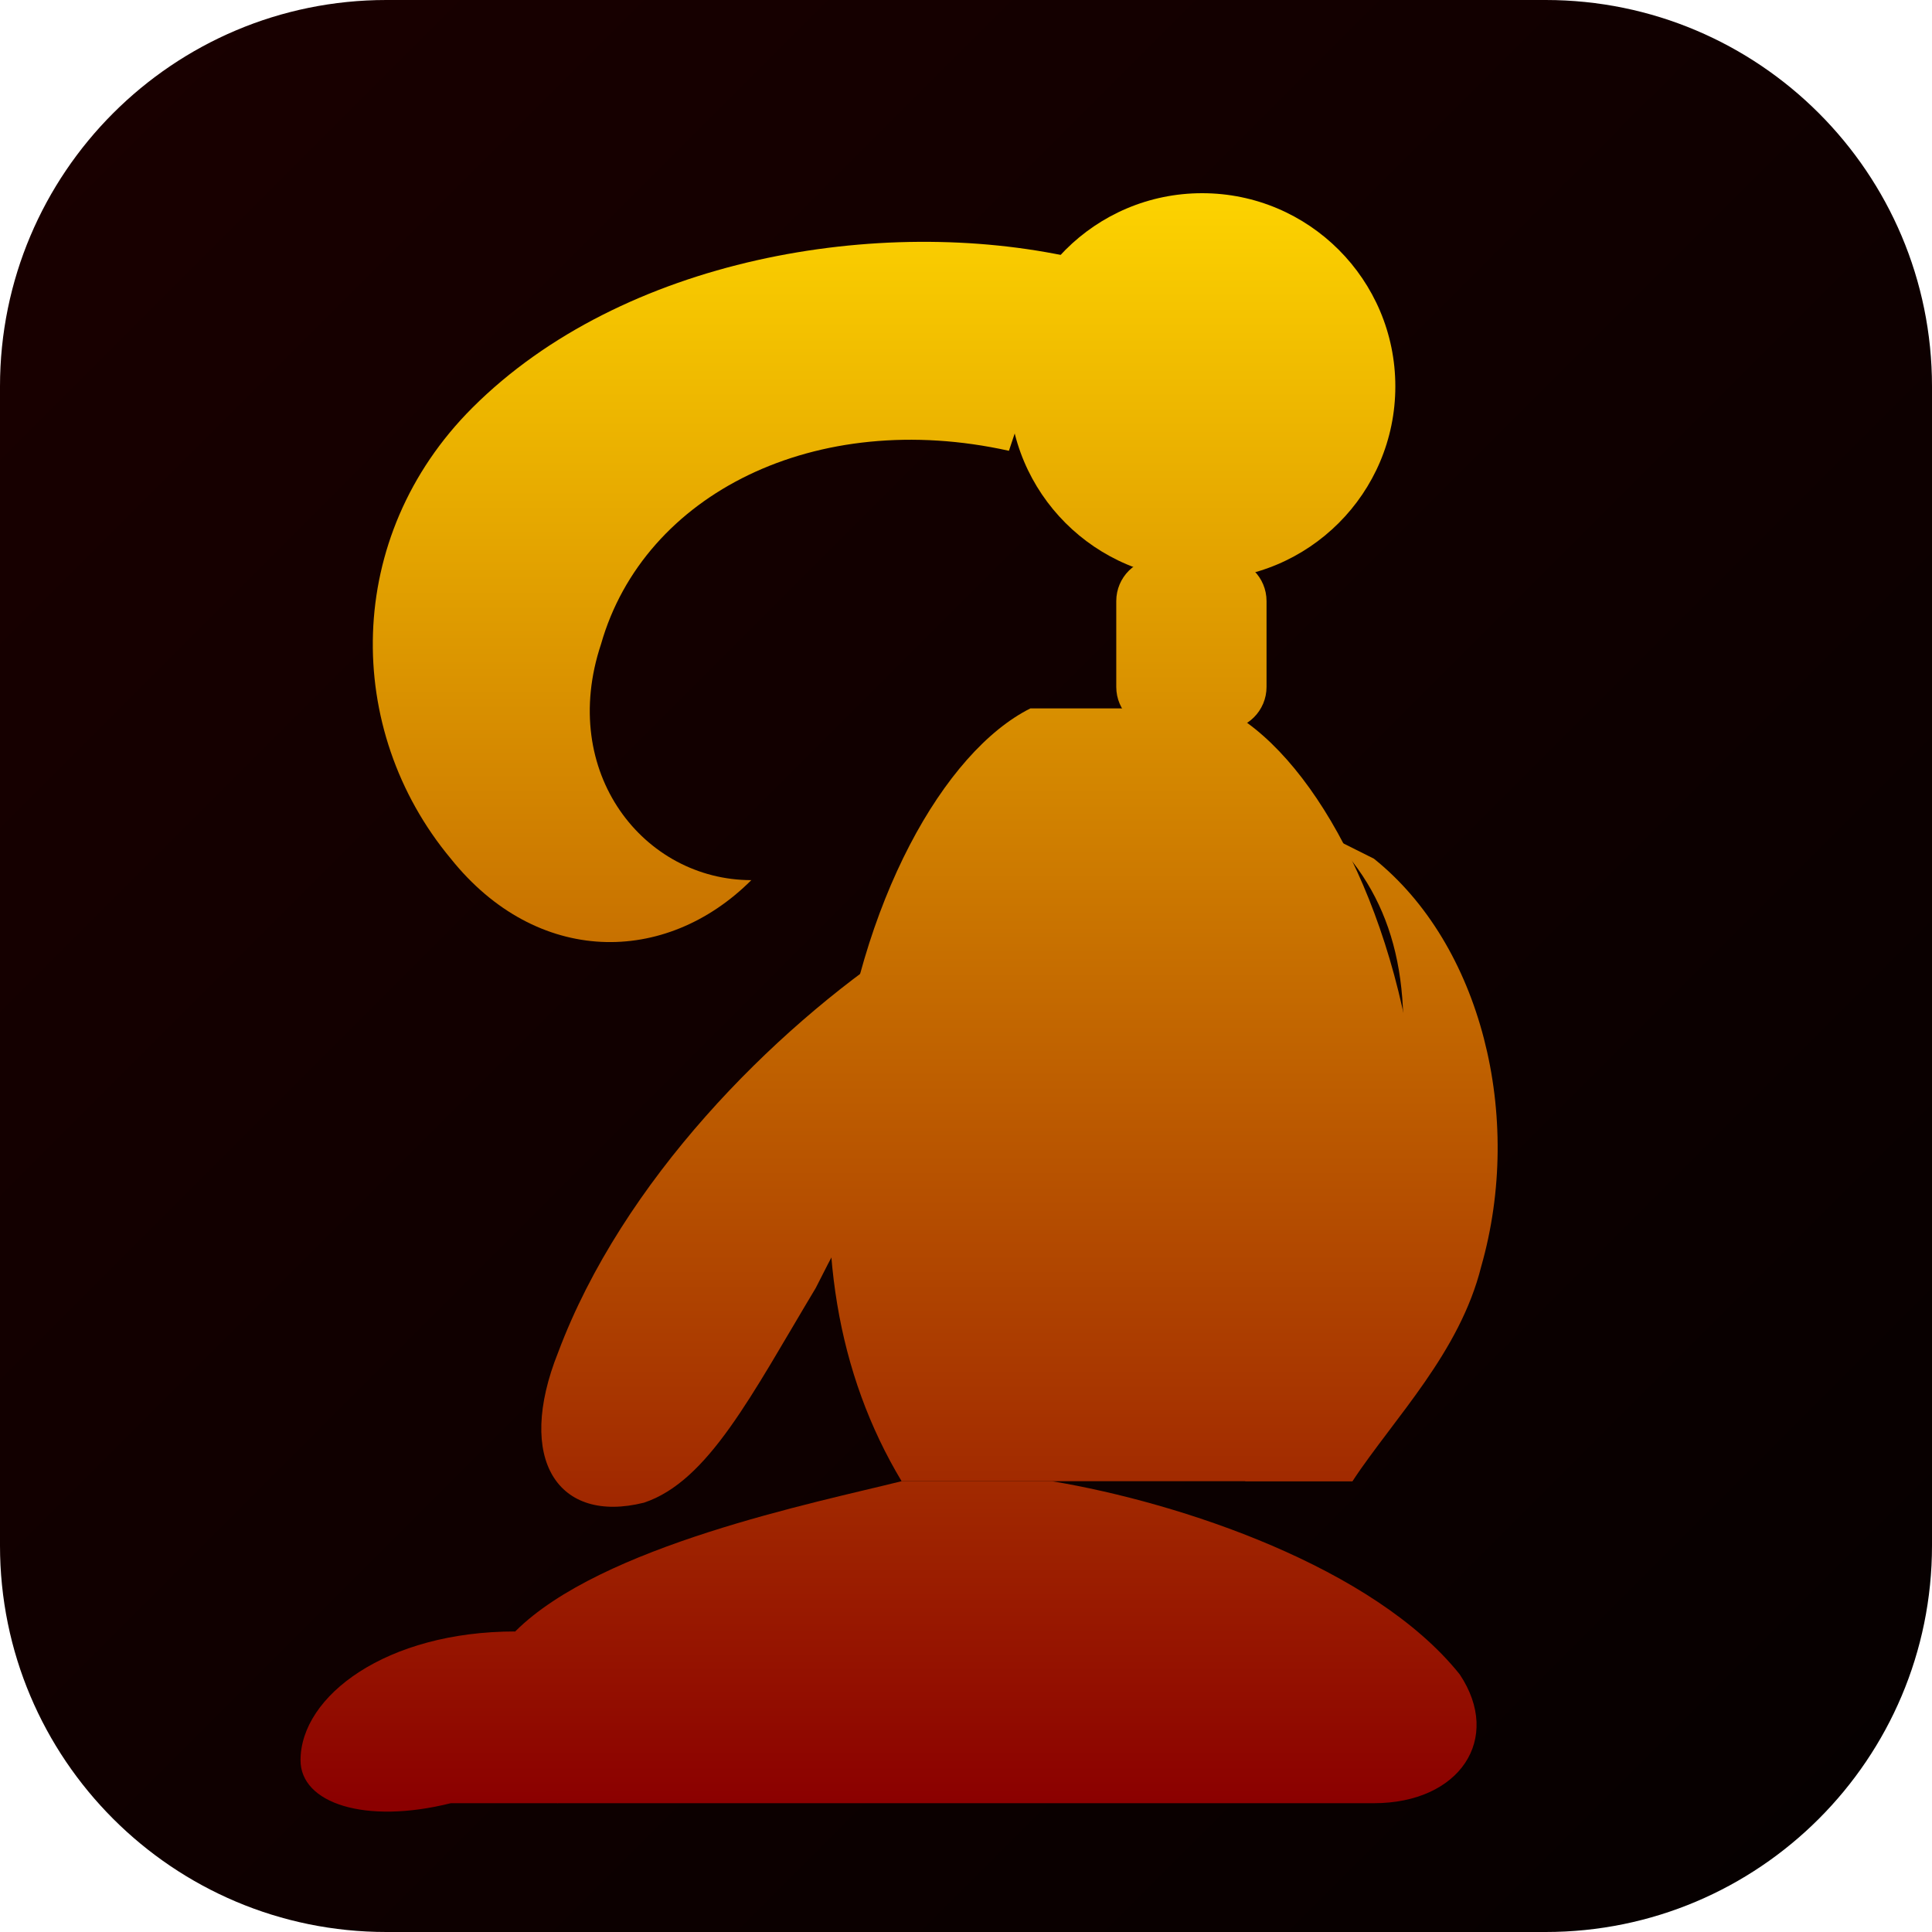
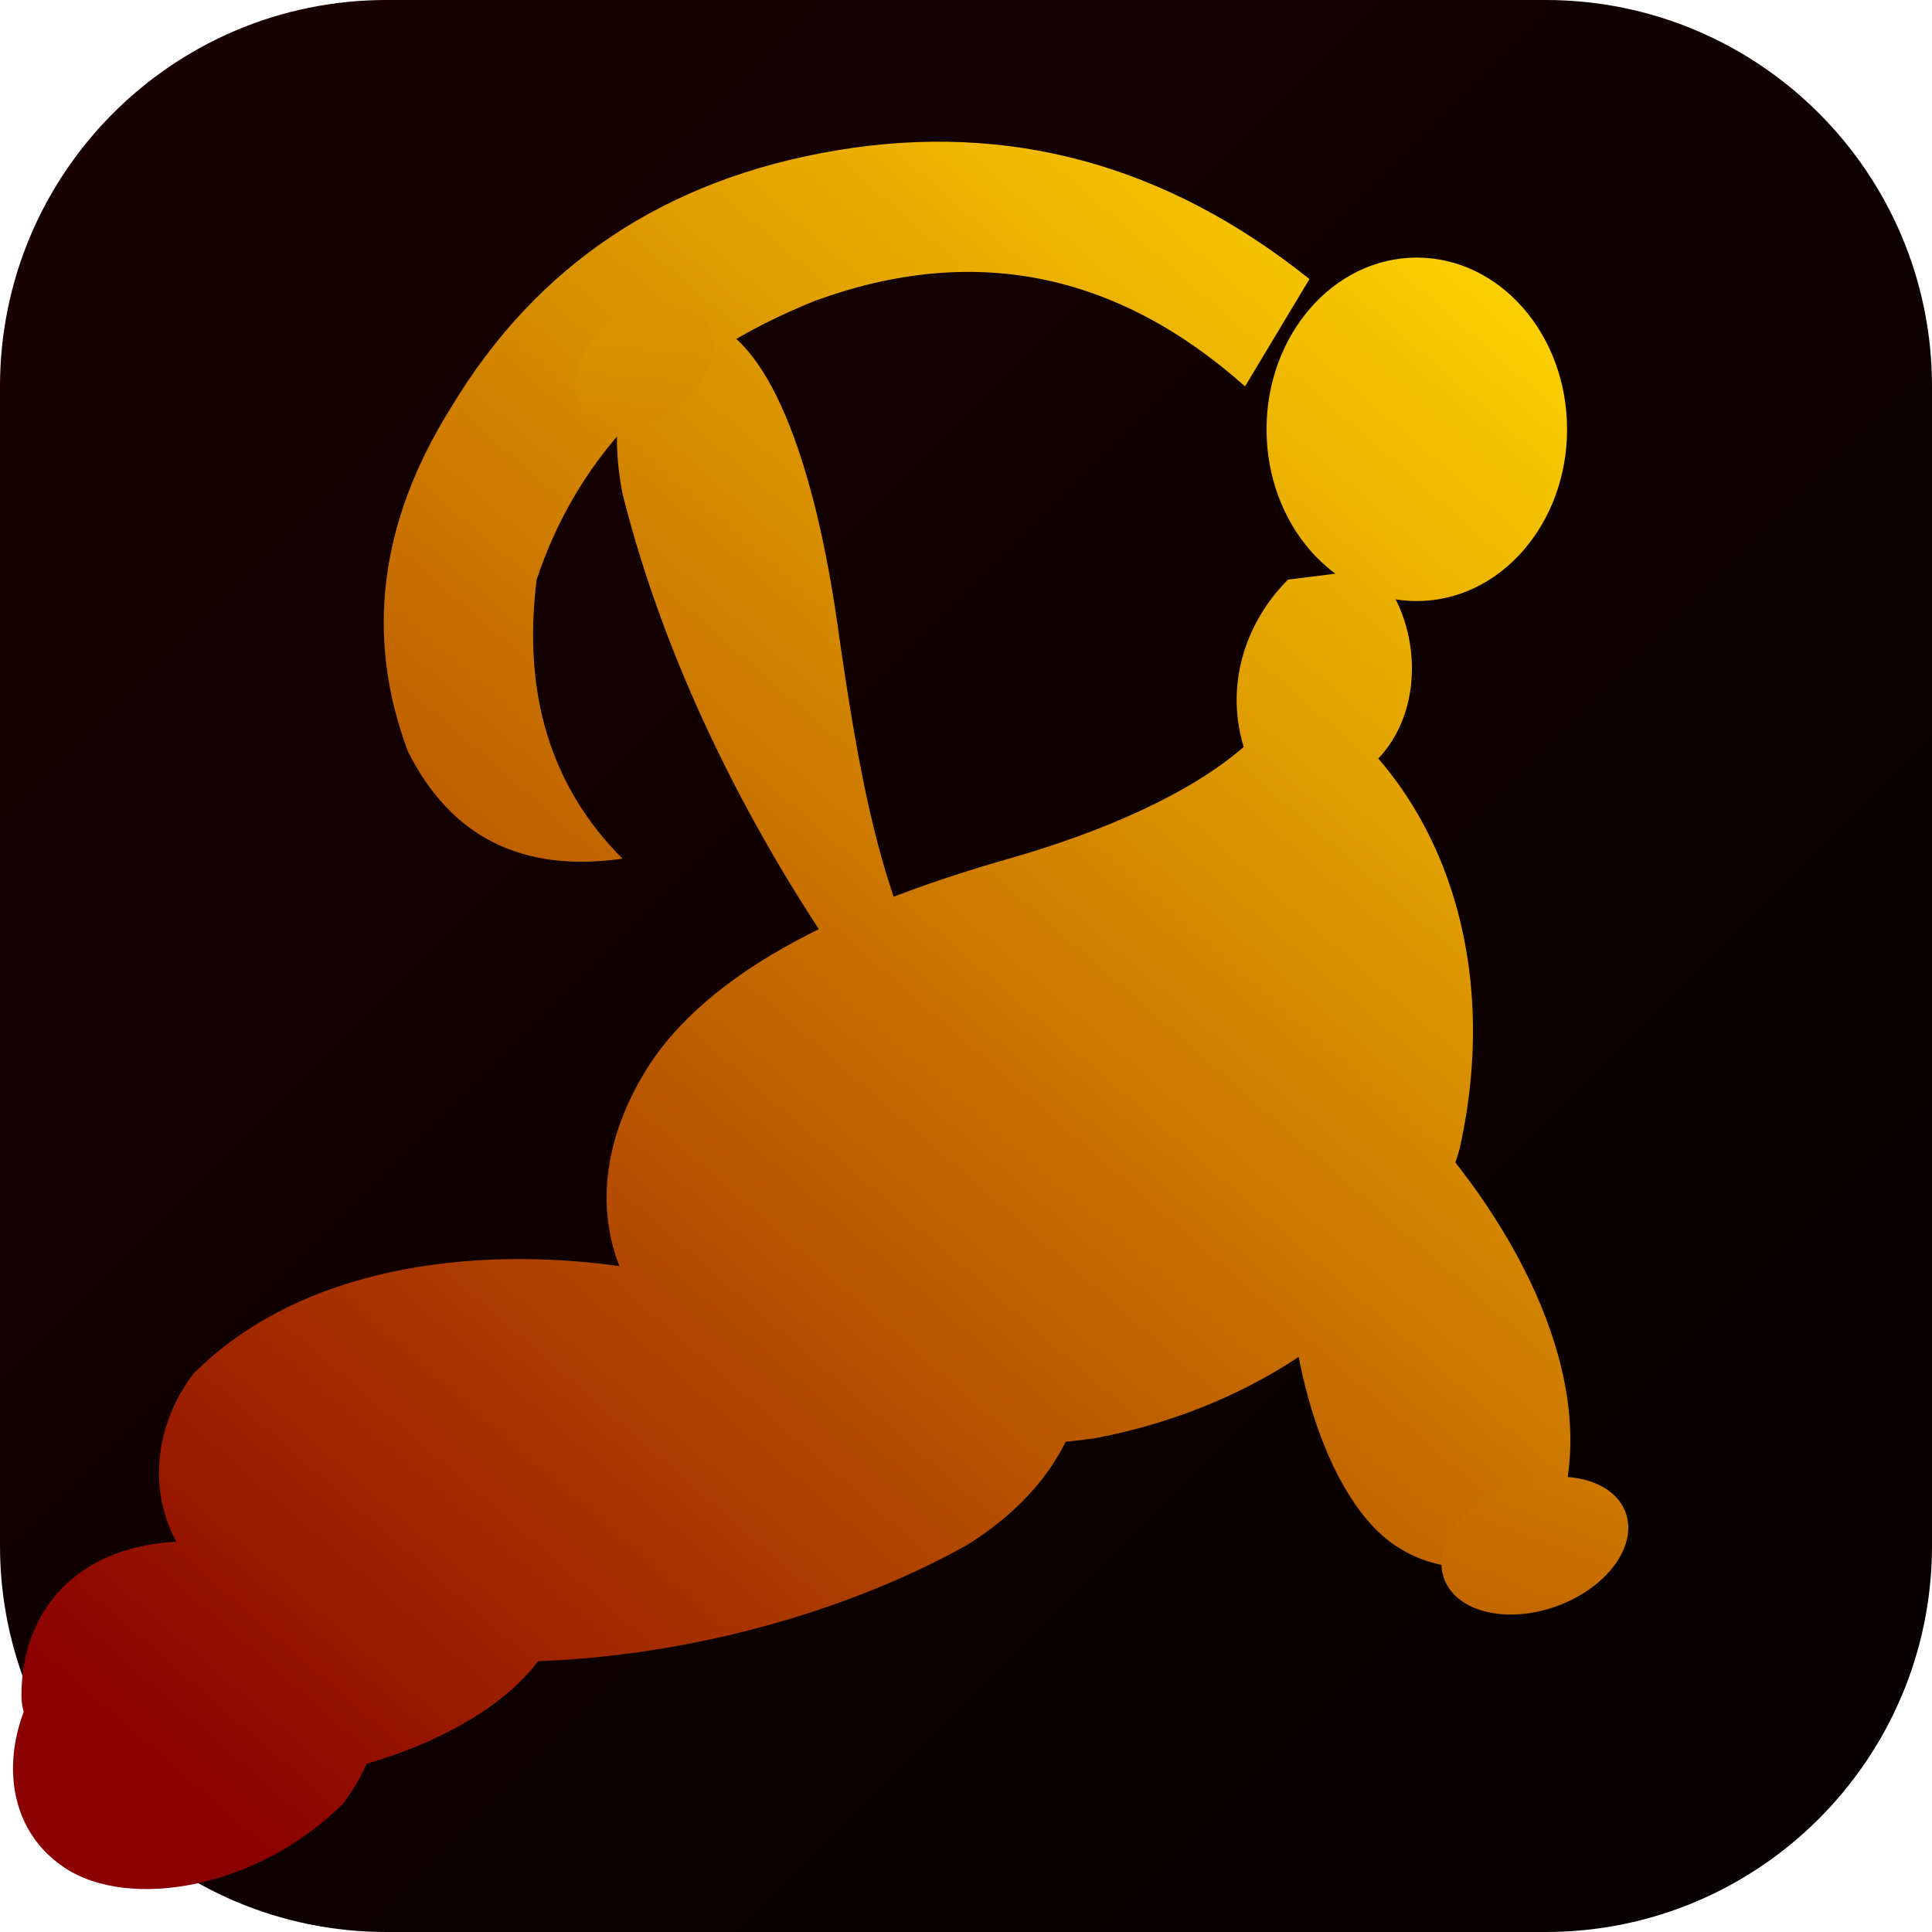
<svg xmlns="http://www.w3.org/2000/svg" width="180" height="180" viewBox="0 0 180 180" fill="none">
  <defs>
    <linearGradient id="bg" x1="0" y1="0" x2="180" y2="180" gradientUnits="userSpaceOnUse">
      <stop stop-color="#1a0000" />
      <stop offset="1" stop-color="#050000" />
    </linearGradient>
-     <linearGradient id="sil" x1="90" y1="15" x2="90" y2="168" gradientUnits="userSpaceOnUse">
+     <linearGradient id="sil" x1="145" y1="22" x2="18" y2="168" gradientUnits="userSpaceOnUse">
      <stop stop-color="#FFD700" />
      <stop offset="1" stop-color="#8B0000" />
    </linearGradient>
  </defs>
  <rect width="180" height="180" rx="36" fill="url(#bg)" />
-   <circle cx="112" cy="36" r="18" fill="url(#sil)" />
-   <path d="M 100 24 C 82 20 58 24 44 38 C 32 50 32 68 42 80 C 50 90 62 90 70 82 C 60 82 52 72 56 60 C 60 46 76 38 94 42 Z" fill="url(#sil)" />
-   <rect x="104" y="52" width="14" height="16" rx="4" fill="url(#sil)" />
-   <path d="M 96 66 C 88 70 80 84 78 102 C 76 116 78 128 84 138 L 126 138 C 132 128 134 116 132 102 C 130 84 122 70 114 66 Z" fill="url(#sil)" />
-   <path d="M 128 80 C 138 88 142 104 138 118 C 136 126 130 132 126 138 L 116 138 C 122 128 128 116 130 104 C 132 92 130 84 124 78 Z" fill="url(#sil)" />
-   <path d="M 84 138 C 76 140 56 144 48 152 C 42 158 44 166 52 168 L 128 168 C 136 168 140 162 136 156 C 128 146 110 140 98 138 Z" fill="url(#sil)" />
-   <path d="M 48 152 C 36 152 28 158 28 164 C 28 168 34 170 42 168 L 52 168 C 48 164 44 160 48 152 Z" fill="url(#sil)" />
-   <path d="M 84 88 C 72 96 58 110 52 126 C 48 136 52 142 60 140 C 66 138 70 130 76 120 C 82 108 90 96 96 90 Z" fill="url(#sil)" />
+   <ellipse cx="132" cy="40" rx="14" ry="16" fill="url(#sil)" />
+   <path d="M 122 26 Q 102 10 78 14 Q 54 18 42 38 Q 32 54 38 70 Q 44 82 58 80 Q 48 70 50 54 Q 56 36 76 28 Q 98 20 116 36 Z" fill="url(#sil)" />
+   <path d="M 120 54 C 116 58 114 64 116 70 C 118 74 125 75 129 70 C 133 65 132 57 128 53 Z" fill="url(#sil)" />
+   <path d="M 122 65 C 134 73 140 89 136 107 C 132 121 118 131 102 134 C 88 136 74 133 64 126 C 56 120 54 110 60 100 C 66 90 80 84 94 80 C 108 76 118 70 120 64 Z" fill="url(#sil)" />
+   <path d="M 82 84 C 68 92 58 106 58 120 C 58 128 66 134 76 130 C 68 124 66 112 70 100 C 74 90 84 84 96 84 Z" fill="url(#sil)" />
+   <path d="M 130 102 C 140 112 148 126 146 138 C 144 146 136 148 130 144 C 124 140 120 128 120 116 C 120 104 124 98 130 100 Z" fill="url(#sil)" />
+   <ellipse cx="143" cy="144" rx="9" ry="6" transform="rotate(-20 143 144)" fill="url(#sil)" />
+   <path d="M 58 118 C 44 116 28 118 18 128 C 12 136 14 148 28 152 C 46 158 72 154 90 144 C 103 136 105 122 92 116 C 80 110 66 114 58 118 Z" fill="url(#sil)" />
+   <path d="M 22 144 C 10 142 2 148 2 158 C 2 164 12 168 26 166 C 42 164 56 155 52 144 C 48 136 34 138 22 144 Z" fill="url(#sil)" />
+   <path d="M 4 156 C 0 162 0 170 6 174 C 12 178 24 176 32 168 C 38 160 36 150 28 148 Z" fill="url(#sil)" />
+   <path d="M 80 92 C 70 78 62 62 58 46 C 56 36 60 28 66 30 C 72 32 76 44 78 58 C 80 72 82 84 88 94 Z" fill="url(#sil)" />
+   <ellipse cx="60" cy="34" rx="7" ry="5" transform="rotate(-35 60 34)" fill="url(#sil)" />
</svg>
